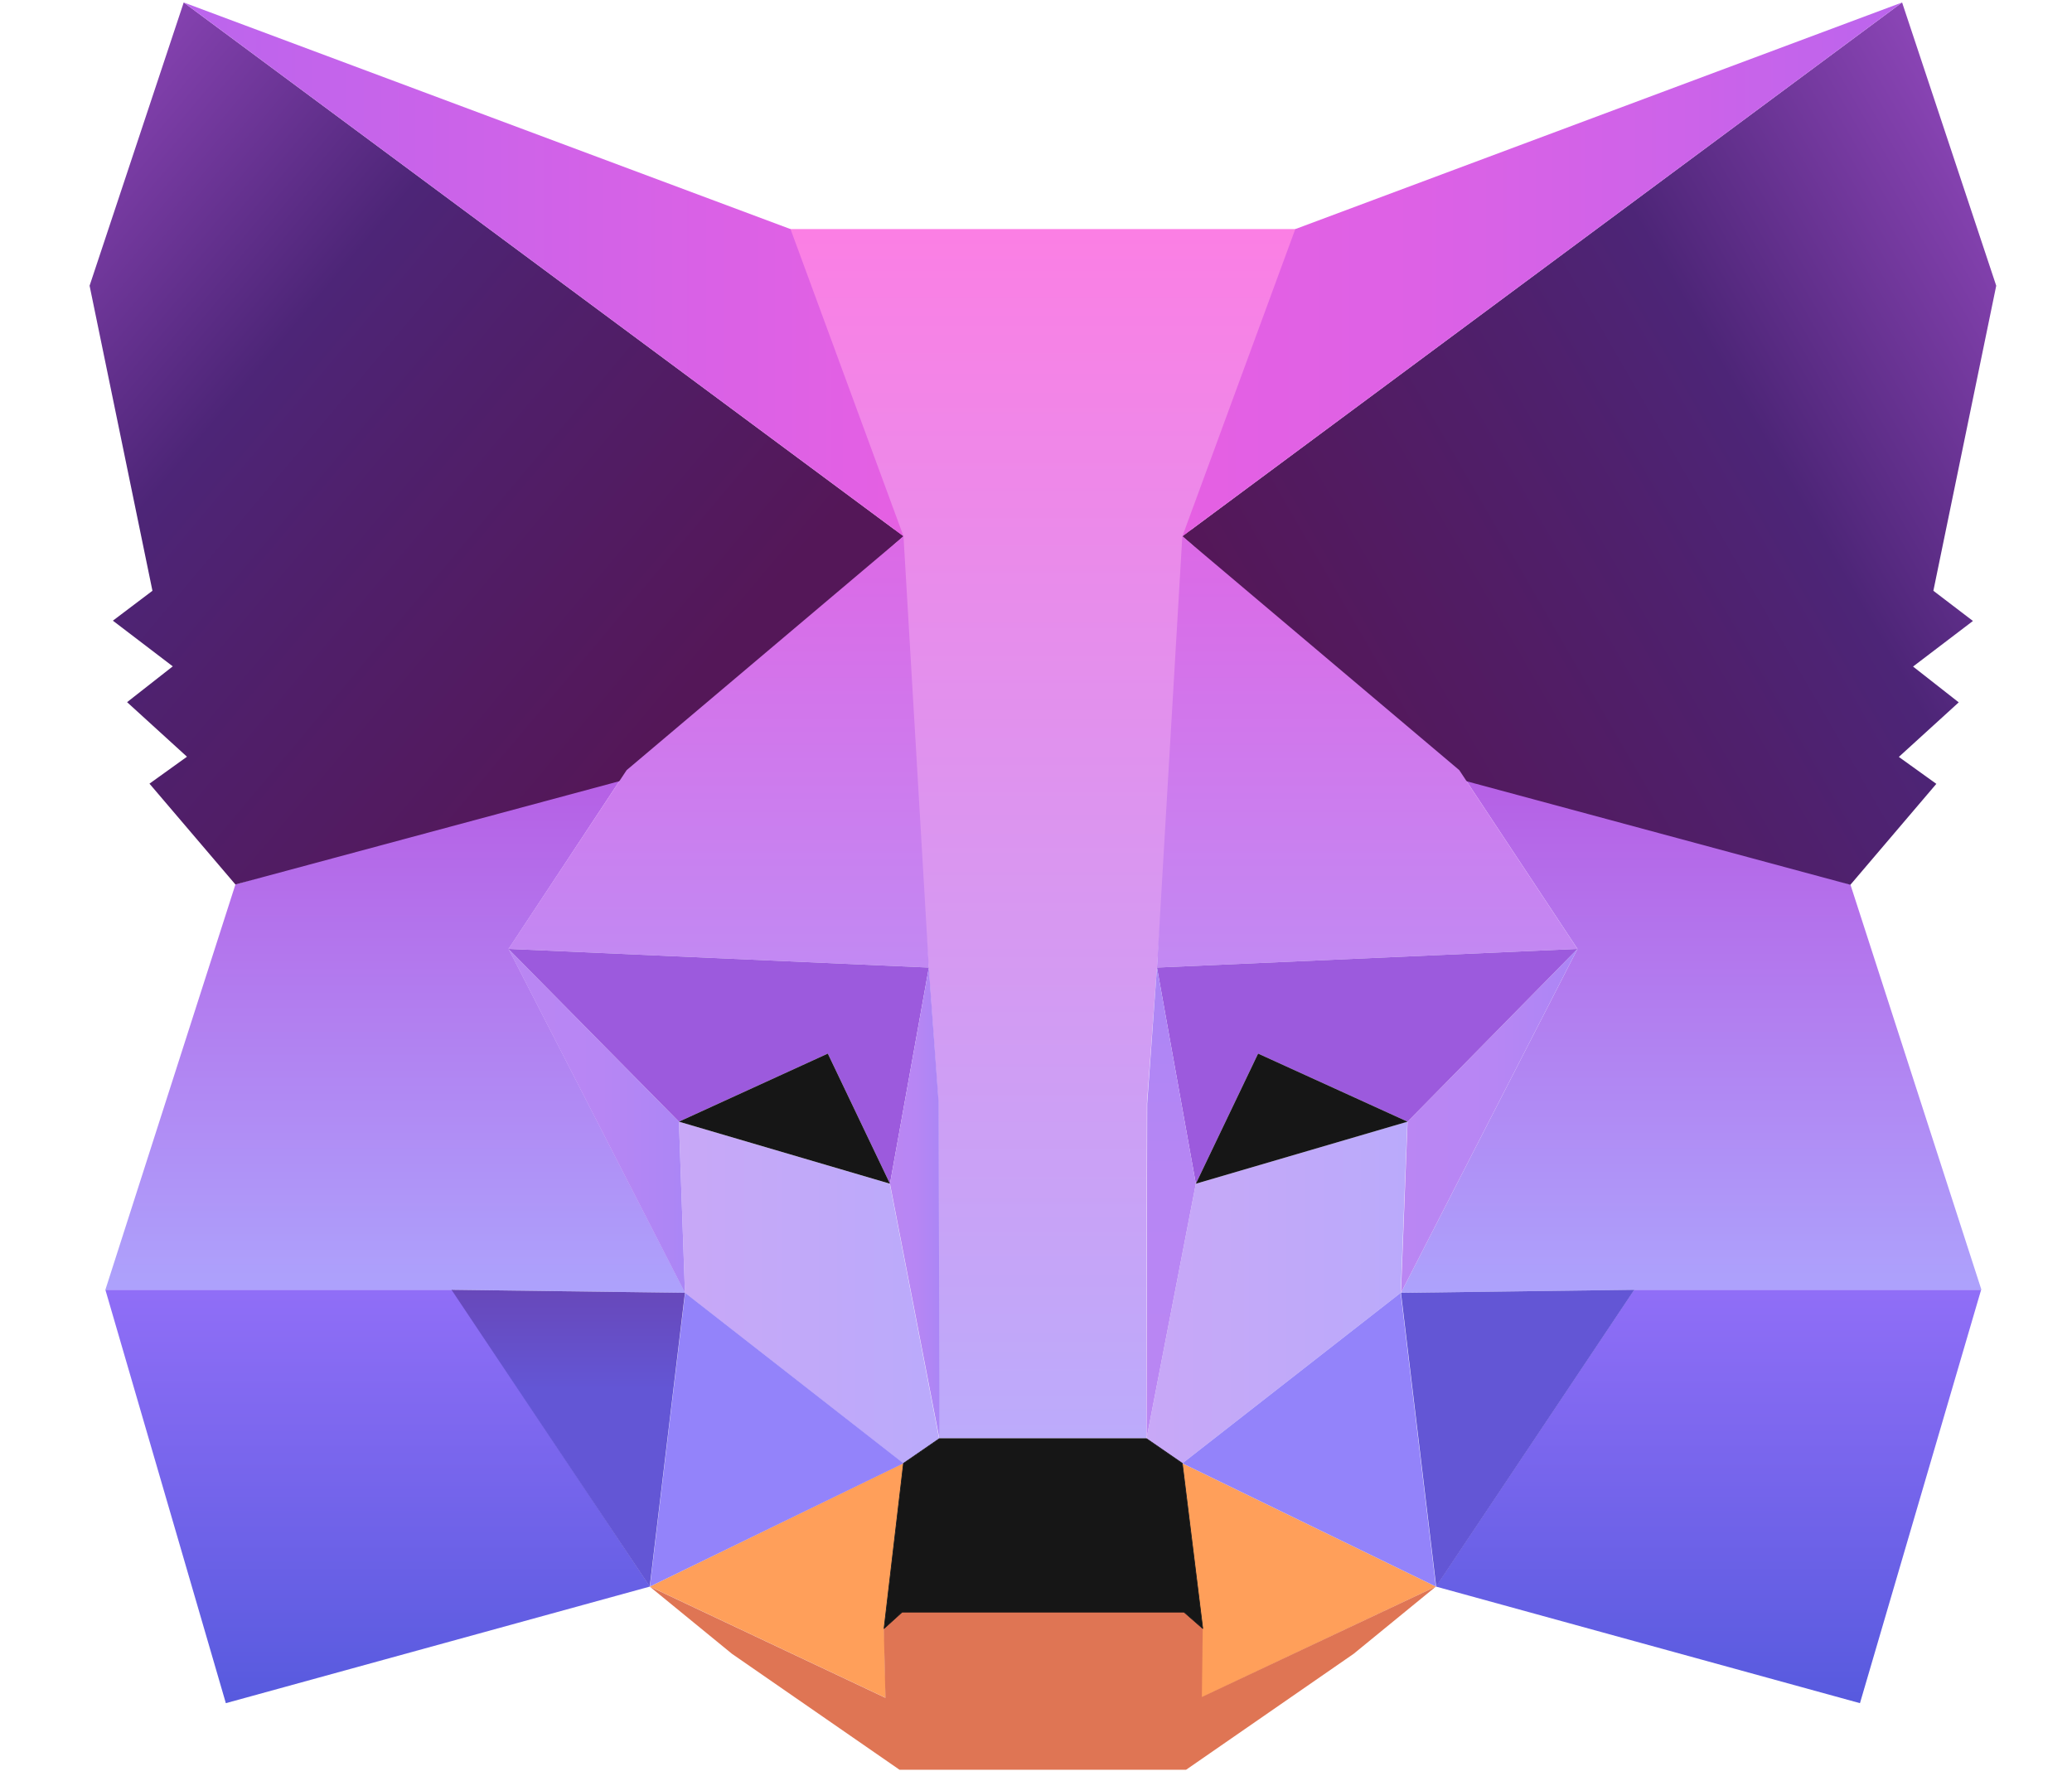
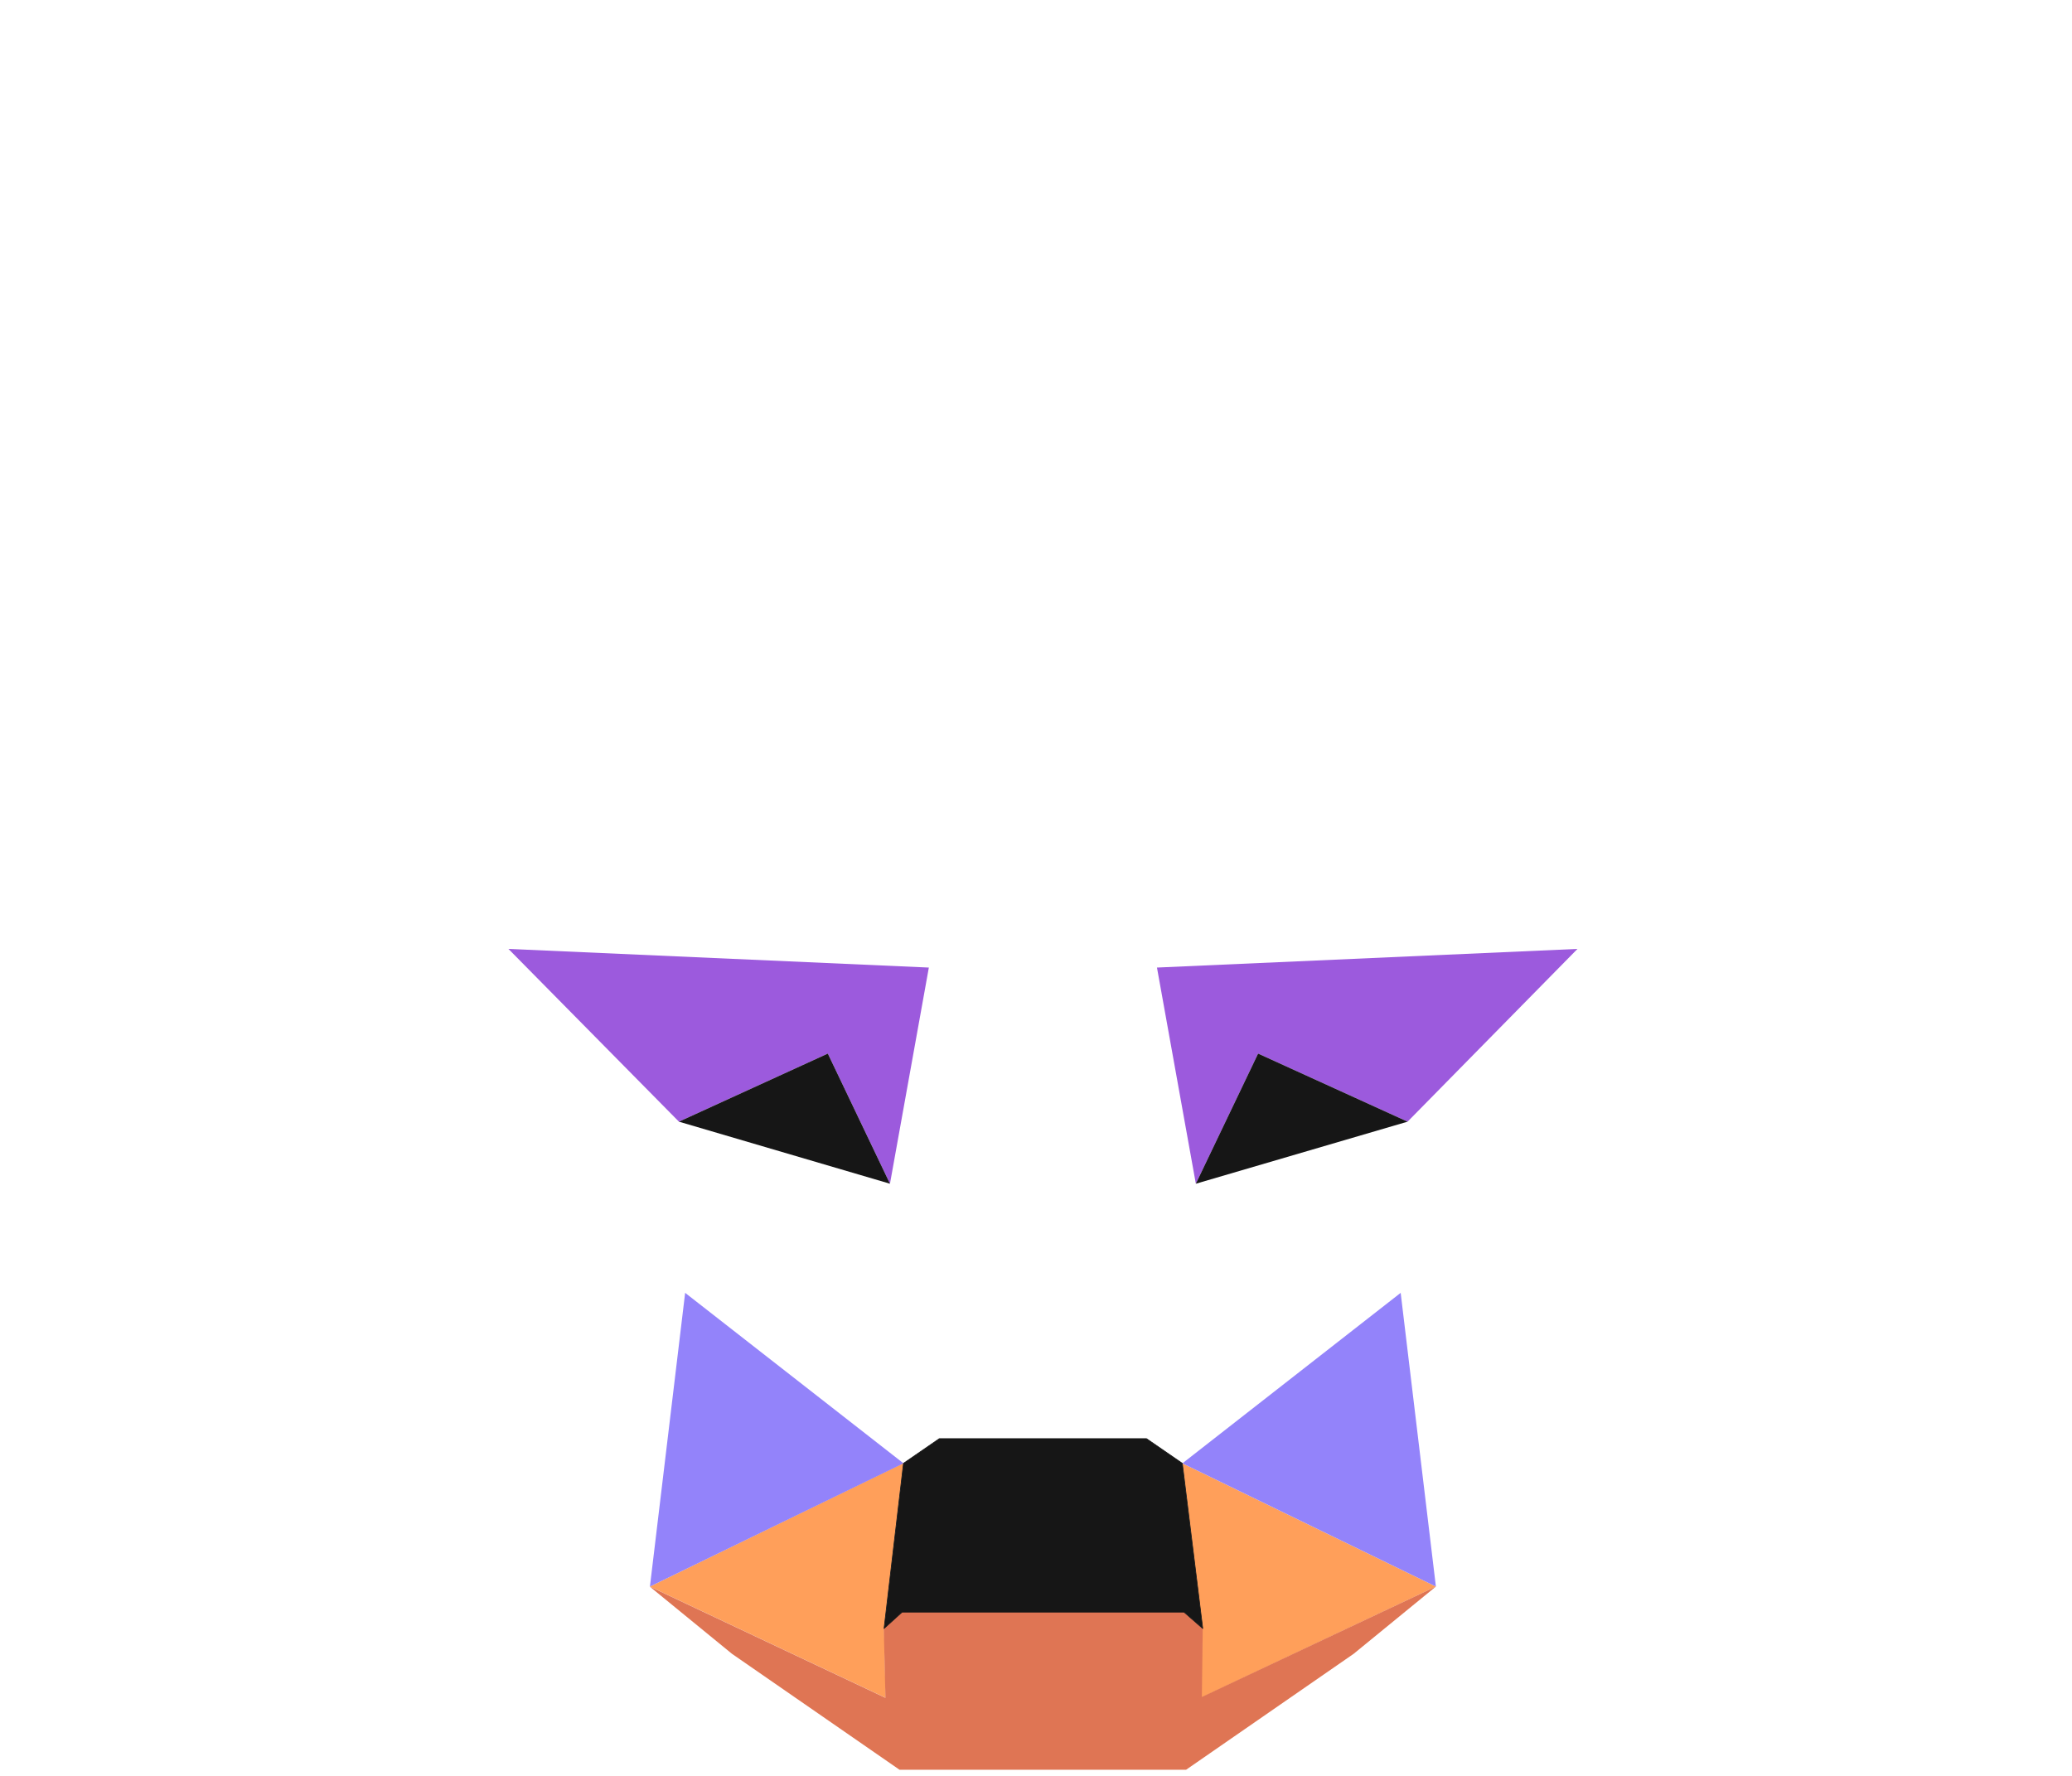
<svg xmlns="http://www.w3.org/2000/svg" width="21" height="18" viewBox="0 0 21 18" fill="none">
  <path d="M11.726 9.807L12.044 5.435L13.339 2.322H7.799L9.094 5.435L9.412 9.807L9.511 11.186L9.518 14.579H11.617L11.624 11.186L11.726 9.807Z" fill="url(#paint0_linear_205_1983)" />
  <path d="M18.754 8.965L14.79 7.806L15.988 9.618L14.199 13.104L16.564 13.073H20.082L18.754 8.965Z" fill="url(#paint1_linear_205_1983)" />
  <path d="M6.351 7.806L2.386 8.965L1.068 13.073H4.585L6.944 13.104L5.155 9.618L6.351 7.806Z" fill="url(#paint2_linear_205_1983)" />
  <path d="M12.12 11.998L11.62 14.582L11.984 14.832L14.196 13.104L14.264 11.369L12.12 11.998Z" fill="url(#paint3_linear_205_1983)" />
  <path d="M6.881 11.369L6.942 13.104L9.154 14.832L9.518 14.582L9.018 11.998L6.881 11.369Z" fill="url(#paint4_linear_205_1983)" />
  <path d="M19.595 5.988L20.232 2.896L19.278 0.025L11.984 5.435L14.706 7.876L18.754 8.968L19.625 7.945L19.245 7.672L19.852 7.119L19.389 6.756L19.996 6.294L19.595 5.988Z" fill="url(#paint5_linear_205_1983)" />
  <path d="M1.545 5.988L0.908 2.896L1.862 0.025L9.157 5.435L6.434 7.876L2.386 8.965L1.515 7.943L1.895 7.67L1.288 7.117L1.751 6.754L1.144 6.291L1.545 5.988Z" fill="url(#paint6_linear_205_1983)" />
  <path d="M5.153 9.618L6.881 11.369L6.942 13.104L5.153 9.618Z" fill="url(#paint7_linear_205_1983)" />
  <path d="M15.988 9.618L14.199 13.104L14.266 11.369L15.988 9.618Z" fill="url(#paint8_linear_205_1983)" />
  <path d="M14.553 16.081L11.984 14.832L12.188 16.506L12.164 17.212L14.553 16.081Z" fill="#FF9F5A" />
  <path d="M6.587 16.081L8.976 17.209L8.96 16.504L9.157 14.829L6.587 16.081Z" fill="#FF9F5A" />
  <path d="M16.562 13.073L14.553 16.081L18.851 17.263L20.079 13.073H16.562Z" fill="url(#paint9_linear_205_1983)" />
  <path d="M1.068 13.073L2.289 17.263L6.587 16.081L4.585 13.073H1.068Z" fill="url(#paint10_linear_205_1983)" />
  <path d="M1.862 0.025L9.157 5.435L8.012 2.322L1.862 0.025Z" fill="url(#paint11_linear_205_1983)" />
  <path d="M13.128 2.322L11.984 5.435L19.278 0.025L13.128 2.322Z" fill="url(#paint12_linear_205_1983)" />
  <path d="M6.351 7.806L5.153 9.618L9.414 9.807L9.157 5.435L6.351 7.806Z" fill="url(#paint13_linear_205_1983)" />
  <path d="M14.79 7.806L11.983 5.435L11.726 9.807L15.988 9.618L14.79 7.806Z" fill="url(#paint14_linear_205_1983)" />
  <path d="M6.587 16.081L9.157 14.832L6.944 13.104L6.587 16.081Z" fill="#9383FA" />
  <path d="M11.984 14.832L14.553 16.081L14.196 13.104L11.984 14.832Z" fill="#9383FA" />
  <path d="M14.199 13.104L14.556 16.081L16.564 13.073L14.199 13.104Z" fill="url(#paint15_linear_205_1983)" />
  <path d="M6.942 13.104L6.585 16.081L4.576 13.073L6.942 13.104Z" fill="url(#paint16_linear_205_1983)" />
  <path d="M15.988 9.618L11.726 9.807L12.12 11.998L12.751 10.679L14.266 11.369L15.988 9.618Z" fill="#9C5ADD" />
  <path d="M6.881 11.369L8.39 10.679L9.02 11.998L9.414 9.807L5.153 9.618L6.881 11.369Z" fill="#9C5ADD" />
  <path d="M12.12 11.998L11.726 9.807L11.627 11.186L11.62 14.582L12.12 11.998Z" fill="url(#paint17_linear_205_1983)" />
  <path d="M9.02 11.998L9.521 14.582L9.514 11.186L9.414 9.807L9.02 11.998Z" fill="url(#paint18_linear_205_1983)" />
  <path d="M12.181 17.2L12.19 16.504L12 16.337H9.14L8.957 16.504L8.974 17.209L6.585 16.081L7.419 16.763L9.117 17.938H12.021L13.719 16.763L14.553 16.081L12.181 17.2Z" fill="#DF7554" />
  <path d="M11.983 14.832L11.62 14.582H9.52L9.157 14.832L8.96 16.506L9.143 16.34H12L12.19 16.506L11.983 14.832Z" fill="#161616" stroke="#161616" stroke-width="0.007" stroke-miterlimit="10" stroke-linejoin="round" />
  <path d="M12.751 10.679L12.12 11.998L14.266 11.369L12.751 10.679Z" fill="#161616" />
  <path d="M8.39 10.679L9.02 11.998L6.881 11.369L8.39 10.679Z" fill="#161616" />
  <defs>
-     <linearGradient id="paint0_linear_205_1983" x1="10.57" y1="2.321" x2="10.57" y2="14.581" gradientUnits="userSpaceOnUse">
+     <linearGradient mockAccountId="paint0_linear_205_1983" x1="10.57" y1="2.321" x2="10.57" y2="14.581" gradientUnits="userSpaceOnUse">
      <stop stop-color="#FB7FE4" />
      <stop offset="1" stop-color="#BCABFB" />
    </linearGradient>
-     <linearGradient id="paint1_linear_205_1983" x1="17.139" y1="7.807" x2="17.139" y2="13.103" gradientUnits="userSpaceOnUse">
+     <linearGradient mockAccountId="paint1_linear_205_1983" x1="17.139" y1="7.807" x2="17.139" y2="13.103" gradientUnits="userSpaceOnUse">
      <stop stop-color="#B65FE5" />
      <stop offset="1" stop-color="#ADA2FC" />
    </linearGradient>
-     <linearGradient id="paint2_linear_205_1983" x1="4.005" y1="7.807" x2="4.005" y2="13.103" gradientUnits="userSpaceOnUse">
+     <linearGradient mockAccountId="paint2_linear_205_1983" x1="4.005" y1="7.807" x2="4.005" y2="13.103" gradientUnits="userSpaceOnUse">
      <stop stop-color="#B65FE5" />
      <stop offset="1" stop-color="#ADA2FC" />
    </linearGradient>
-     <linearGradient id="paint3_linear_205_1983" x1="11.62" y1="13.099" x2="14.266" y2="13.099" gradientUnits="userSpaceOnUse">
+     <linearGradient mockAccountId="paint3_linear_205_1983" x1="11.62" y1="13.099" x2="14.266" y2="13.099" gradientUnits="userSpaceOnUse">
      <stop stop-color="#C8A8F7" />
      <stop offset="1" stop-color="#BAAAFB" />
    </linearGradient>
-     <linearGradient id="paint4_linear_205_1983" x1="6.882" y1="13.099" x2="9.52" y2="13.099" gradientUnits="userSpaceOnUse">
+     <linearGradient mockAccountId="paint4_linear_205_1983" x1="6.882" y1="13.099" x2="9.52" y2="13.099" gradientUnits="userSpaceOnUse">
      <stop stop-color="#C8A8F7" />
      <stop offset="1" stop-color="#BAAAFB" />
    </linearGradient>
-     <linearGradient id="paint5_linear_205_1983" x1="13.334" y1="7.77" x2="21.144" y2="3.253" gradientUnits="userSpaceOnUse">
+     <linearGradient mockAccountId="paint5_linear_205_1983" x1="13.334" y1="7.77" x2="21.144" y2="3.253" gradientUnits="userSpaceOnUse">
      <stop stop-color="#541758" />
      <stop offset="0.429" stop-color="#4F206C" />
      <stop offset="0.62" stop-color="#4D2577" />
      <stop offset="1" stop-color="#8B45B6" />
    </linearGradient>
-     <linearGradient id="paint6_linear_205_1983" x1="6.402" y1="7.729" x2="-0.326" y2="2.074" gradientUnits="userSpaceOnUse">
+     <linearGradient mockAccountId="paint6_linear_205_1983" x1="6.402" y1="7.729" x2="-0.326" y2="2.074" gradientUnits="userSpaceOnUse">
      <stop stop-color="#541758" />
      <stop offset="0.429" stop-color="#4F206C" />
      <stop offset="0.62" stop-color="#4D2577" />
      <stop offset="1" stop-color="#8B45B6" />
    </linearGradient>
-     <linearGradient id="paint7_linear_205_1983" x1="5.153" y1="11.36" x2="6.942" y2="11.36" gradientUnits="userSpaceOnUse">
+     <linearGradient mockAccountId="paint7_linear_205_1983" x1="5.153" y1="11.36" x2="6.942" y2="11.36" gradientUnits="userSpaceOnUse">
      <stop stop-color="#BA86F3" />
      <stop offset="0.528" stop-color="#B786F4" />
      <stop offset="0.899" stop-color="#AE86F5" />
      <stop offset="1" stop-color="#AA86F6" />
    </linearGradient>
-     <linearGradient id="paint8_linear_205_1983" x1="14.198" y1="11.36" x2="15.987" y2="11.36" gradientUnits="userSpaceOnUse">
+     <linearGradient mockAccountId="paint8_linear_205_1983" x1="14.198" y1="11.36" x2="15.987" y2="11.36" gradientUnits="userSpaceOnUse">
      <stop stop-color="#BA86F3" />
      <stop offset="0.528" stop-color="#B786F4" />
      <stop offset="0.899" stop-color="#AE86F5" />
      <stop offset="1" stop-color="#AA86F6" />
    </linearGradient>
-     <linearGradient id="paint9_linear_205_1983" x1="17.317" y1="13.073" x2="17.317" y2="17.263" gradientUnits="userSpaceOnUse">
+     <linearGradient mockAccountId="paint9_linear_205_1983" x1="17.317" y1="13.073" x2="17.317" y2="17.263" gradientUnits="userSpaceOnUse">
      <stop stop-color="#906EF7" />
      <stop offset="1" stop-color="#575ADE" />
    </linearGradient>
-     <linearGradient id="paint10_linear_205_1983" x1="3.827" y1="13.073" x2="3.827" y2="17.263" gradientUnits="userSpaceOnUse">
+     <linearGradient mockAccountId="paint10_linear_205_1983" x1="3.827" y1="13.073" x2="3.827" y2="17.263" gradientUnits="userSpaceOnUse">
      <stop stop-color="#906EF7" />
      <stop offset="1" stop-color="#575ADE" />
    </linearGradient>
-     <linearGradient id="paint11_linear_205_1983" x1="1.863" y1="2.73" x2="9.156" y2="2.73" gradientUnits="userSpaceOnUse">
+     <linearGradient mockAccountId="paint11_linear_205_1983" x1="1.863" y1="2.73" x2="9.156" y2="2.73" gradientUnits="userSpaceOnUse">
      <stop stop-color="#BB65ED" />
      <stop offset="1" stop-color="#E560E3" />
    </linearGradient>
-     <linearGradient id="paint12_linear_205_1983" x1="11.984" y1="2.73" x2="19.277" y2="2.73" gradientUnits="userSpaceOnUse">
+     <linearGradient mockAccountId="paint12_linear_205_1983" x1="11.984" y1="2.73" x2="19.277" y2="2.73" gradientUnits="userSpaceOnUse">
      <stop stop-color="#E560E3" />
      <stop offset="0.295" stop-color="#DE61E5" />
      <stop offset="0.71" stop-color="#CC63E9" />
      <stop offset="1" stop-color="#BB65ED" />
    </linearGradient>
-     <linearGradient id="paint13_linear_205_1983" x1="7.284" y1="5.435" x2="7.284" y2="9.807" gradientUnits="userSpaceOnUse">
+     <linearGradient mockAccountId="paint13_linear_205_1983" x1="7.284" y1="5.435" x2="7.284" y2="9.807" gradientUnits="userSpaceOnUse">
      <stop stop-color="#DC69E6" />
      <stop offset="1" stop-color="#C289F3" />
    </linearGradient>
-     <linearGradient id="paint14_linear_205_1983" x1="13.857" y1="5.435" x2="13.857" y2="9.807" gradientUnits="userSpaceOnUse">
+     <linearGradient mockAccountId="paint14_linear_205_1983" x1="13.857" y1="5.435" x2="13.857" y2="9.807" gradientUnits="userSpaceOnUse">
      <stop stop-color="#DC69E6" />
      <stop offset="1" stop-color="#C289F3" />
    </linearGradient>
-     <linearGradient id="paint15_linear_205_1983" x1="15.38" y1="9.239" x2="15.38" y2="17.035" gradientUnits="userSpaceOnUse">
+     <linearGradient mockAccountId="paint15_linear_205_1983" x1="15.38" y1="9.239" x2="15.38" y2="17.035" gradientUnits="userSpaceOnUse">
      <stop stop-color="#6848BA" />
      <stop offset="0.336" stop-color="#6356D5" />
    </linearGradient>
-     <linearGradient id="paint16_linear_205_1983" x1="5.76" y1="13.073" x2="5.76" y2="16.081" gradientUnits="userSpaceOnUse">
+     <linearGradient mockAccountId="paint16_linear_205_1983" x1="5.76" y1="13.073" x2="5.76" y2="16.081" gradientUnits="userSpaceOnUse">
      <stop stop-color="#6848BA" />
      <stop offset="0.336" stop-color="#6356D5" />
    </linearGradient>
-     <linearGradient id="paint17_linear_205_1983" x1="11.87" y1="14.581" x2="11.87" y2="9.807" gradientUnits="userSpaceOnUse">
+     <linearGradient mockAccountId="paint17_linear_205_1983" x1="11.87" y1="14.581" x2="11.87" y2="9.807" gradientUnits="userSpaceOnUse">
      <stop stop-color="#BA86F3" />
      <stop offset="0.528" stop-color="#B786F4" />
      <stop offset="0.899" stop-color="#AE86F5" />
      <stop offset="1" stop-color="#AA86F6" />
    </linearGradient>
-     <linearGradient id="paint18_linear_205_1983" x1="9.02" y1="12.194" x2="9.52" y2="12.194" gradientUnits="userSpaceOnUse">
+     <linearGradient mockAccountId="paint18_linear_205_1983" x1="9.02" y1="12.194" x2="9.52" y2="12.194" gradientUnits="userSpaceOnUse">
      <stop stop-color="#BA86F3" />
      <stop offset="0.528" stop-color="#B786F4" />
      <stop offset="0.899" stop-color="#AE86F5" />
      <stop offset="1" stop-color="#AA86F6" />
    </linearGradient>
  </defs>
</svg>
